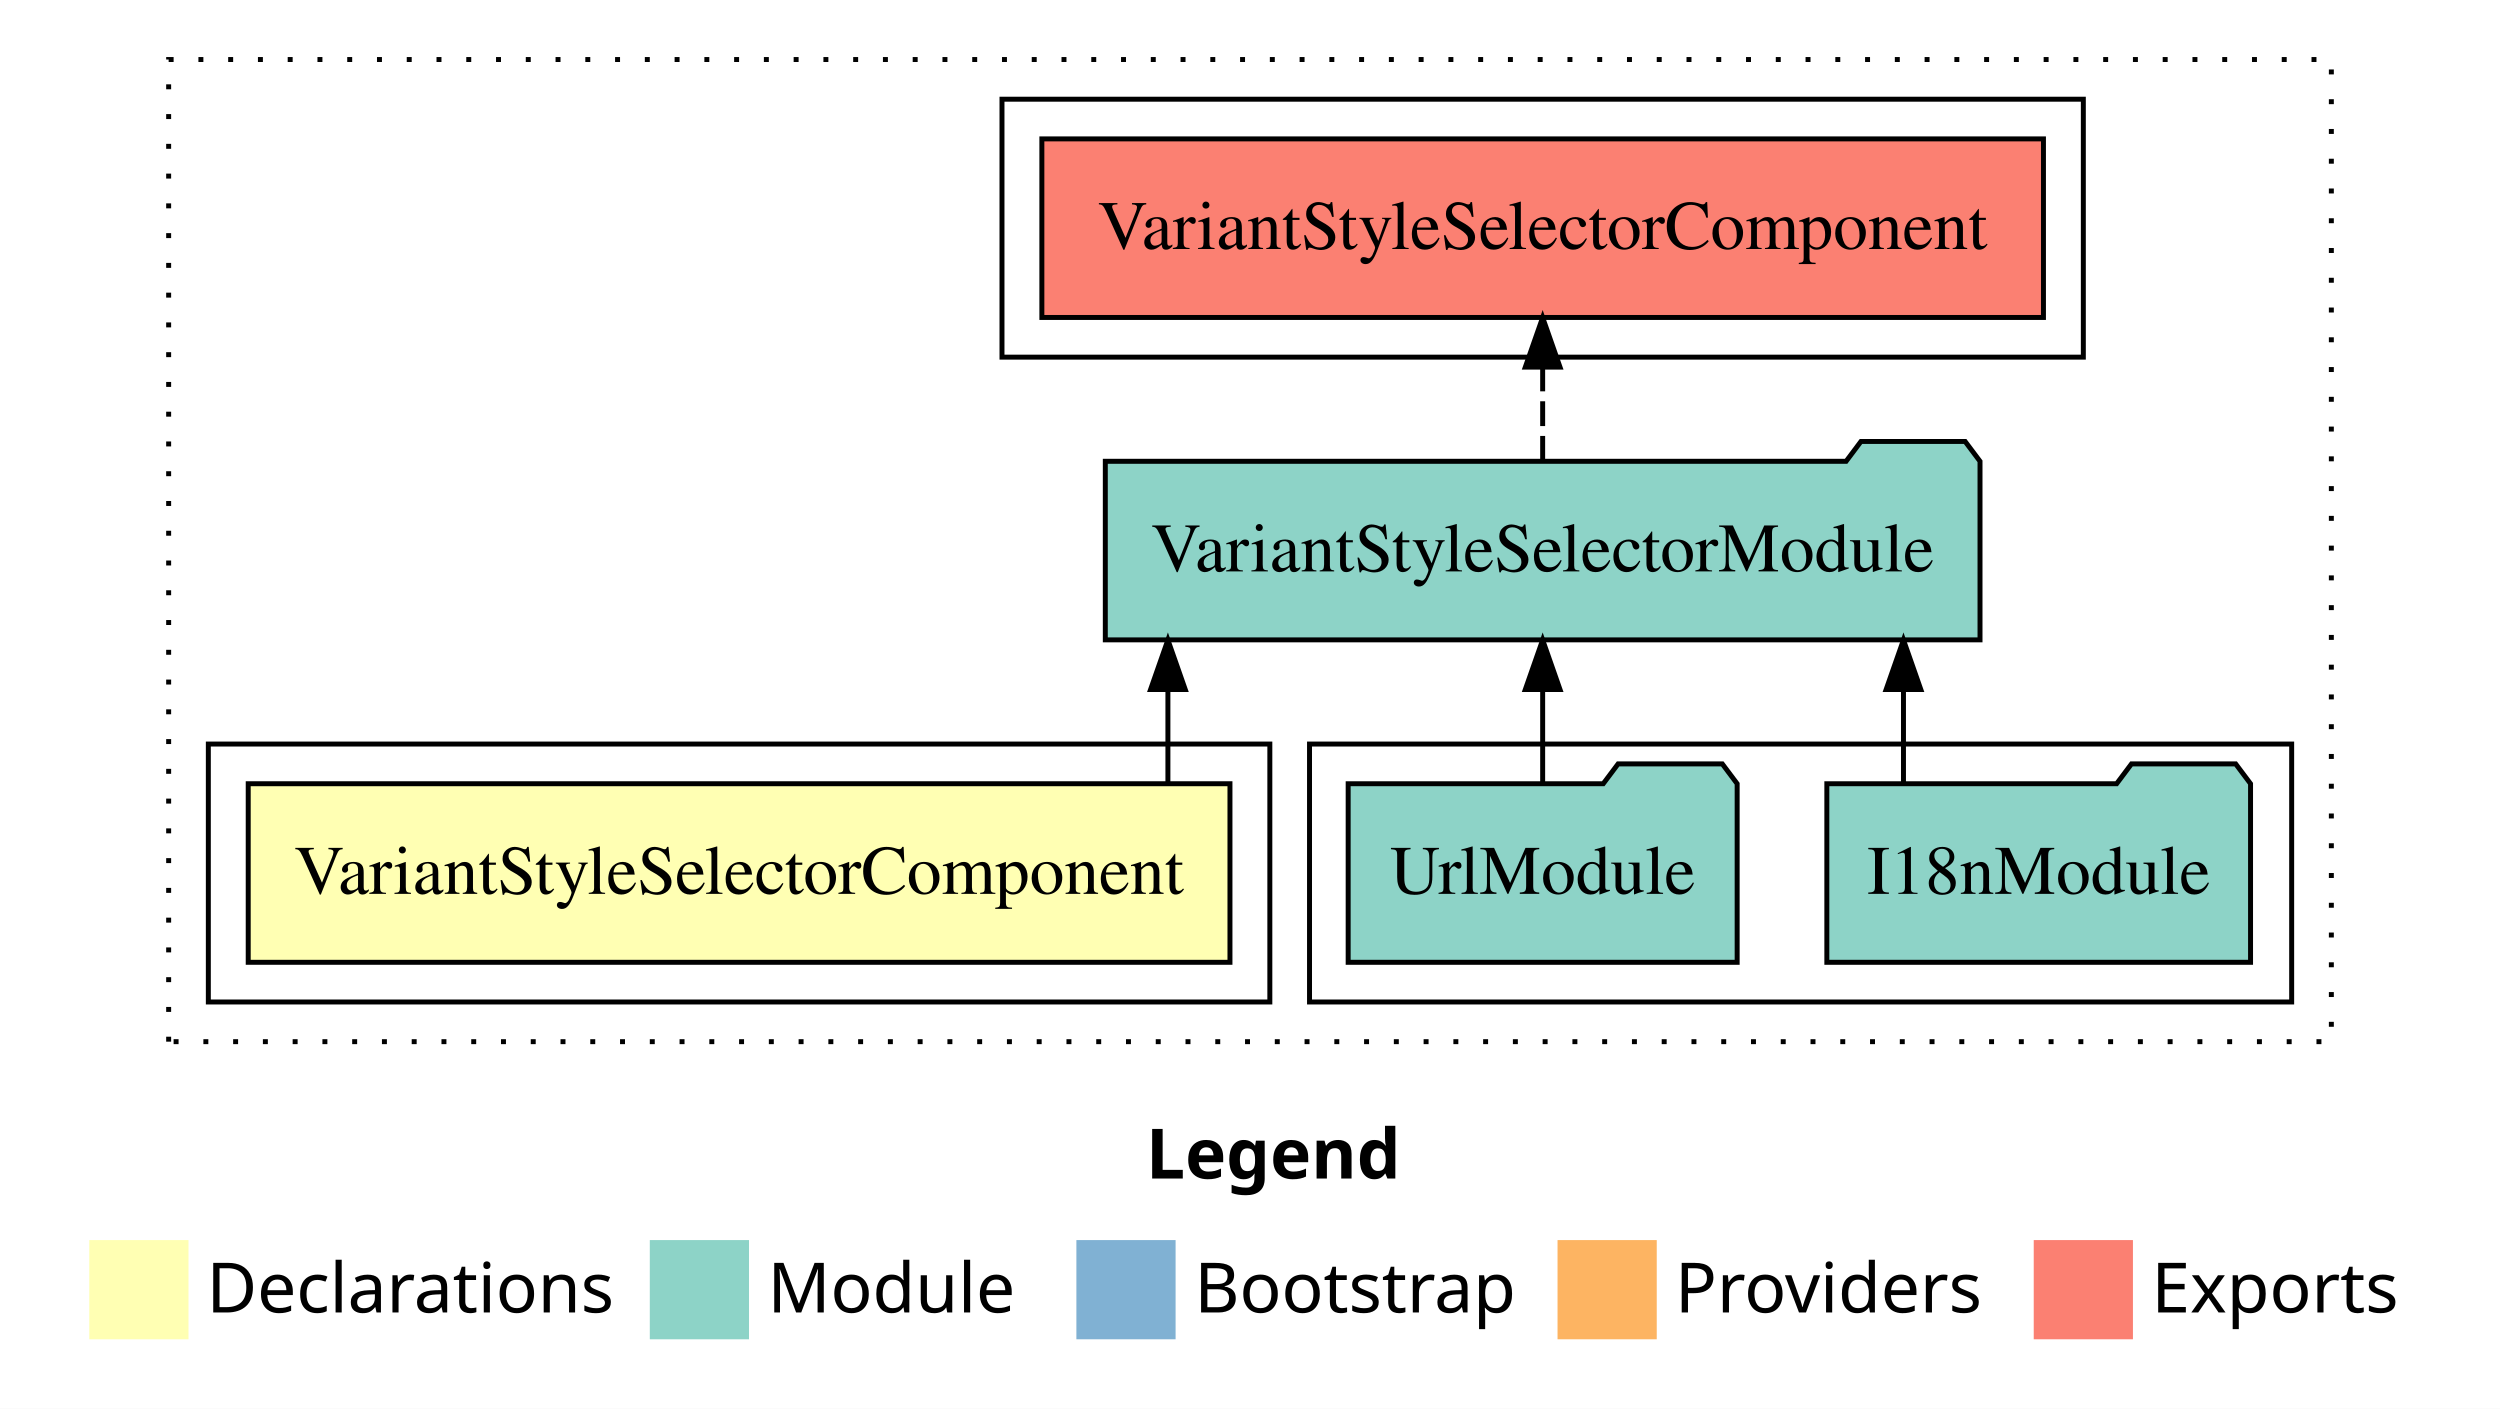
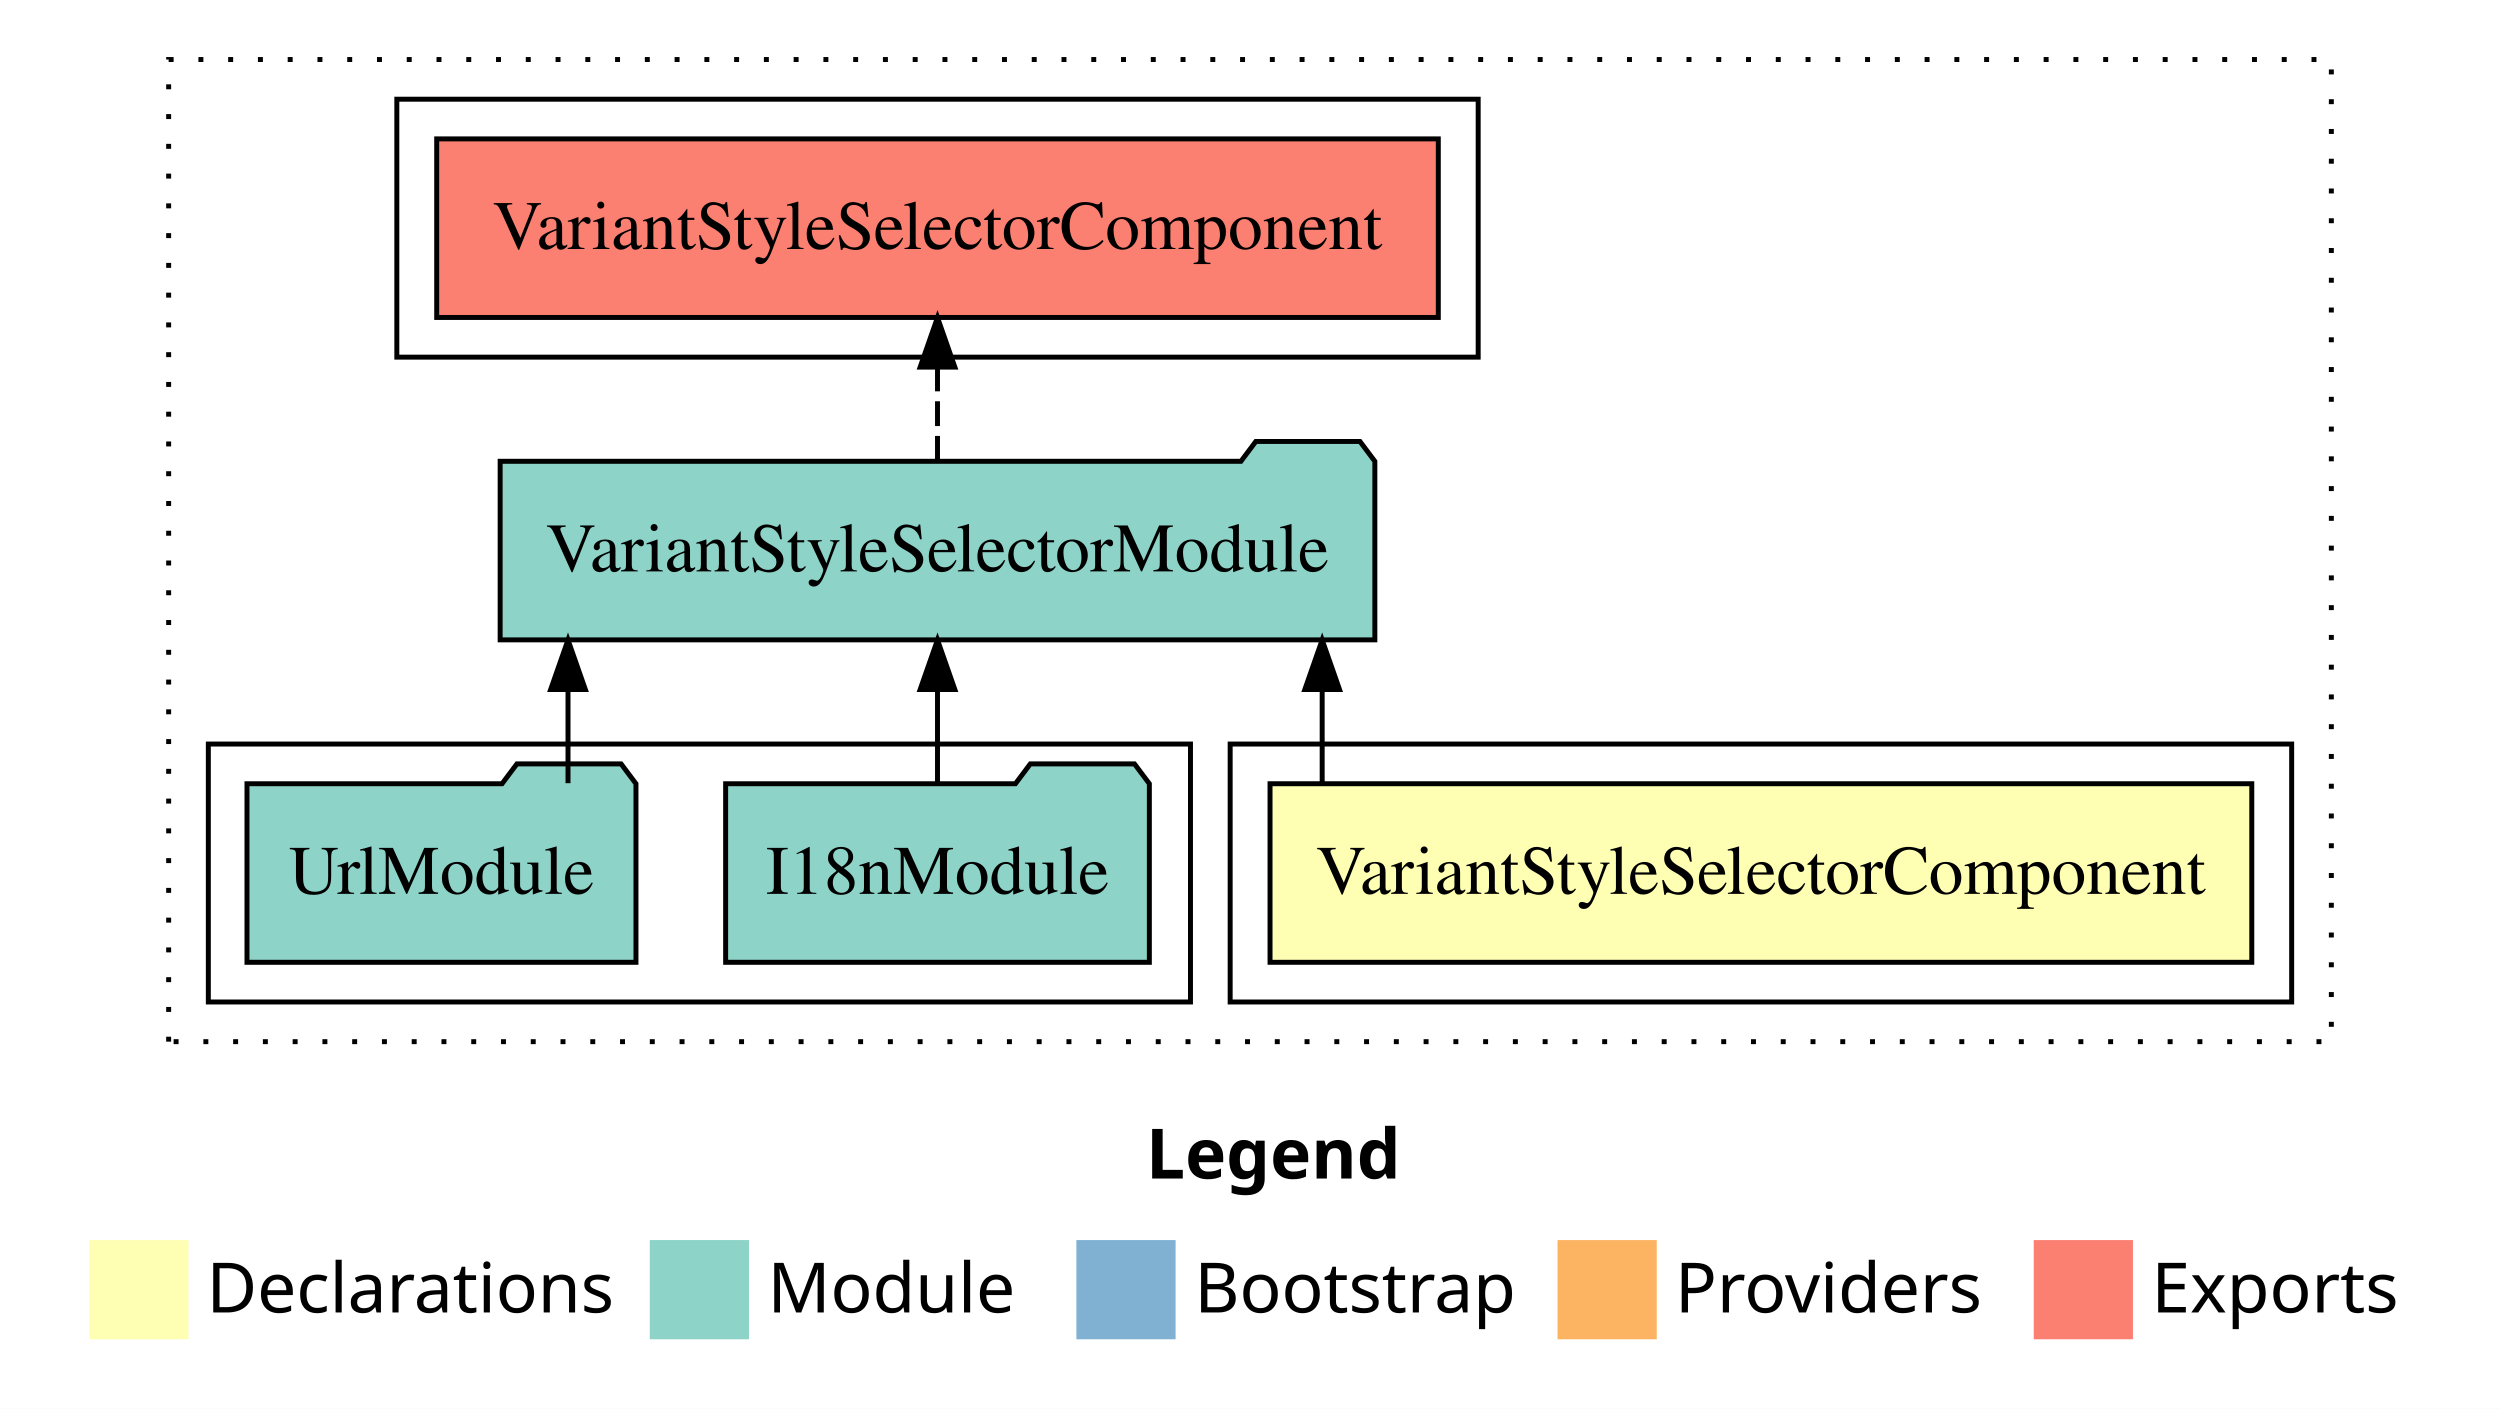
<svg xmlns="http://www.w3.org/2000/svg" width="504pt" height="284pt" viewBox="0.00 0.00 504.00 284.00">
  <g id="graph0" class="graph" transform="scale(1 1) rotate(0) translate(4 280)">
    <polygon fill="white" stroke="transparent" points="-4,4 -4,-280 500,-280 500,4 -4,4" />
    <text text-anchor="start" x="227.01" y="-42.4" font-family="sans-serif" font-weight="bold" font-size="14.00">Legend</text>
    <polygon fill="#ffffb3" stroke="transparent" points="14,-10 14,-30 34,-30 34,-10 14,-10" />
    <text text-anchor="start" x="37.63" y="-15.4" font-family="sans-serif" font-size="14.00">  Declarations</text>
    <polygon fill="#8dd3c7" stroke="transparent" points="127,-10 127,-30 147,-30 147,-10 127,-10" />
    <text text-anchor="start" x="150.73" y="-15.4" font-family="sans-serif" font-size="14.00">  Module</text>
    <polygon fill="#80b1d3" stroke="transparent" points="213,-10 213,-30 233,-30 233,-10 213,-10" />
    <text text-anchor="start" x="236.78" y="-15.4" font-family="sans-serif" font-size="14.00">  Bootstrap</text>
    <polygon fill="#fdb462" stroke="transparent" points="310,-10 310,-30 330,-30 330,-10 310,-10" />
    <text text-anchor="start" x="333.67" y="-15.4" font-family="sans-serif" font-size="14.00">  Providers</text>
    <polygon fill="#fb8072" stroke="transparent" points="406,-10 406,-30 426,-30 426,-10 406,-10" />
    <text text-anchor="start" x="429.73" y="-15.4" font-family="sans-serif" font-size="14.00">  Exports</text>
    <g id="clust1" class="cluster">
      <polygon fill="none" stroke="black" stroke-dasharray="1,5" points="30,-70 30,-268 466,-268 466,-70 30,-70" />
    </g>
    <g id="clust5" class="cluster">
-       <polygon fill="none" stroke="black" points="198,-208 198,-260 416,-260 416,-208 198,-208" />
+       <polygon fill="none" stroke="black" points="76,-208 76,-260 294,-260 294,-208 76,-208" />
+     </g>
+     <g id="clust2" class="cluster">
+       <polygon fill="none" stroke="black" points="244,-78 244,-130 458,-130 458,-78 244,-78" />
    </g>
    <g id="clust4" class="cluster">
-       <polygon fill="none" stroke="black" points="260,-78 260,-130 458,-130 458,-78 260,-78" />
-     </g>
-     <g id="clust2" class="cluster">
-       <polygon fill="none" stroke="black" points="38,-78 38,-130 252,-130 252,-78 38,-78" />
+       <polygon fill="none" stroke="black" points="38,-78 38,-130 236,-130 236,-78 38,-78" />
    </g>
    <g id="node1" class="node">
-       <polygon fill="#ffffb3" stroke="black" points="243.96,-122 46.04,-122 46.04,-86 243.96,-86 243.96,-122" />
-       <text text-anchor="middle" x="145" y="-99.8" font-family="Times,serif" font-size="14.00">VariantStyleSelectorComponent</text>
+       <polygon fill="#ffffb3" stroke="black" points="449.96,-122 252.04,-122 252.04,-86 449.96,-86 449.96,-122" />
+       <text text-anchor="middle" x="351" y="-99.8" font-family="Times,serif" font-size="14.00">VariantStyleSelectorComponent</text>
    </g>
    <g id="node2" class="node">
-       <polygon fill="#8dd3c7" stroke="black" points="395.17,-187 392.17,-191 371.17,-191 368.17,-187 218.83,-187 218.83,-151 395.17,-151 395.17,-187" />
-       <text text-anchor="middle" x="307" y="-164.8" font-family="Times,serif" font-size="14.00">VariantStyleSelectorModule</text>
+       <polygon fill="#8dd3c7" stroke="black" points="273.17,-187 270.17,-191 249.17,-191 246.17,-187 96.83,-187 96.83,-151 273.17,-151 273.17,-187" />
+       <text text-anchor="middle" x="185" y="-164.8" font-family="Times,serif" font-size="14.00">VariantStyleSelectorModule</text>
    </g>
    <g id="edge1" class="edge">
-       <path fill="none" stroke="black" d="M231.45,-122.11C231.45,-122.11 231.45,-140.99 231.45,-140.99" />
-       <polygon fill="black" stroke="black" points="227.95,-140.99 231.45,-150.99 234.95,-140.99 227.95,-140.99" />
+       <path fill="none" stroke="black" d="M262.55,-122.11C262.55,-122.11 262.55,-140.99 262.55,-140.99" />
+       <polygon fill="black" stroke="black" points="259.05,-140.99 262.55,-150.99 266.05,-140.99 259.05,-140.99" />
    </g>
    <g id="node5" class="node">
-       <polygon fill="#fb8072" stroke="black" points="407.96,-252 206.04,-252 206.04,-216 407.96,-216 407.96,-252" />
-       <text text-anchor="middle" x="307" y="-229.8" font-family="Times,serif" font-size="14.00">VariantStyleSelectorComponent </text>
+       <polygon fill="#fb8072" stroke="black" points="285.96,-252 84.04,-252 84.04,-216 285.96,-216 285.96,-252" />
+       <text text-anchor="middle" x="185" y="-229.8" font-family="Times,serif" font-size="14.00">VariantStyleSelectorComponent </text>
    </g>
    <g id="edge4" class="edge">
-       <path fill="none" stroke="black" stroke-dasharray="5,2" d="M307,-187.11C307,-187.11 307,-205.99 307,-205.99" />
-       <polygon fill="black" stroke="black" points="303.5,-205.99 307,-215.99 310.5,-205.99 303.5,-205.99" />
+       <path fill="none" stroke="black" stroke-dasharray="5,2" d="M185,-187.11C185,-187.11 185,-205.99 185,-205.99" />
+       <polygon fill="black" stroke="black" points="181.5,-205.99 185,-215.99 188.5,-205.99 181.5,-205.99" />
    </g>
    <g id="node3" class="node">
-       <polygon fill="#8dd3c7" stroke="black" points="449.71,-122 446.71,-126 425.71,-126 422.71,-122 364.29,-122 364.29,-86 449.71,-86 449.71,-122" />
-       <text text-anchor="middle" x="407" y="-99.8" font-family="Times,serif" font-size="14.00">I18nModule</text>
+       <polygon fill="#8dd3c7" stroke="black" points="227.71,-122 224.71,-126 203.71,-126 200.71,-122 142.29,-122 142.29,-86 227.71,-86 227.71,-122" />
+       <text text-anchor="middle" x="185" y="-99.8" font-family="Times,serif" font-size="14.00">I18nModule</text>
    </g>
    <g id="edge2" class="edge">
-       <path fill="none" stroke="black" d="M379.74,-122.11C379.74,-122.11 379.74,-140.99 379.74,-140.99" />
-       <polygon fill="black" stroke="black" points="376.24,-140.99 379.74,-150.99 383.24,-140.99 376.24,-140.99" />
+       <path fill="none" stroke="black" d="M185,-122.11C185,-122.11 185,-140.99 185,-140.99" />
+       <polygon fill="black" stroke="black" points="181.5,-140.99 185,-150.99 188.5,-140.99 181.5,-140.99" />
    </g>
    <g id="node4" class="node">
-       <polygon fill="#8dd3c7" stroke="black" points="346.21,-122 343.21,-126 322.21,-126 319.21,-122 267.79,-122 267.79,-86 346.21,-86 346.21,-122" />
-       <text text-anchor="middle" x="307" y="-99.8" font-family="Times,serif" font-size="14.00">UrlModule</text>
+       <polygon fill="#8dd3c7" stroke="black" points="124.21,-122 121.21,-126 100.21,-126 97.21,-122 45.79,-122 45.79,-86 124.21,-86 124.21,-122" />
+       <text text-anchor="middle" x="85" y="-99.8" font-family="Times,serif" font-size="14.00">UrlModule</text>
    </g>
    <g id="edge3" class="edge">
-       <path fill="none" stroke="black" d="M307,-122.11C307,-122.11 307,-140.99 307,-140.99" />
-       <polygon fill="black" stroke="black" points="303.5,-140.99 307,-150.99 310.5,-140.99 303.5,-140.99" />
+       <path fill="none" stroke="black" d="M110.51,-122.11C110.51,-122.11 110.51,-140.99 110.51,-140.99" />
+       <polygon fill="black" stroke="black" points="107.01,-140.99 110.51,-150.99 114.01,-140.99 107.01,-140.99" />
    </g>
  </g>
</svg>
